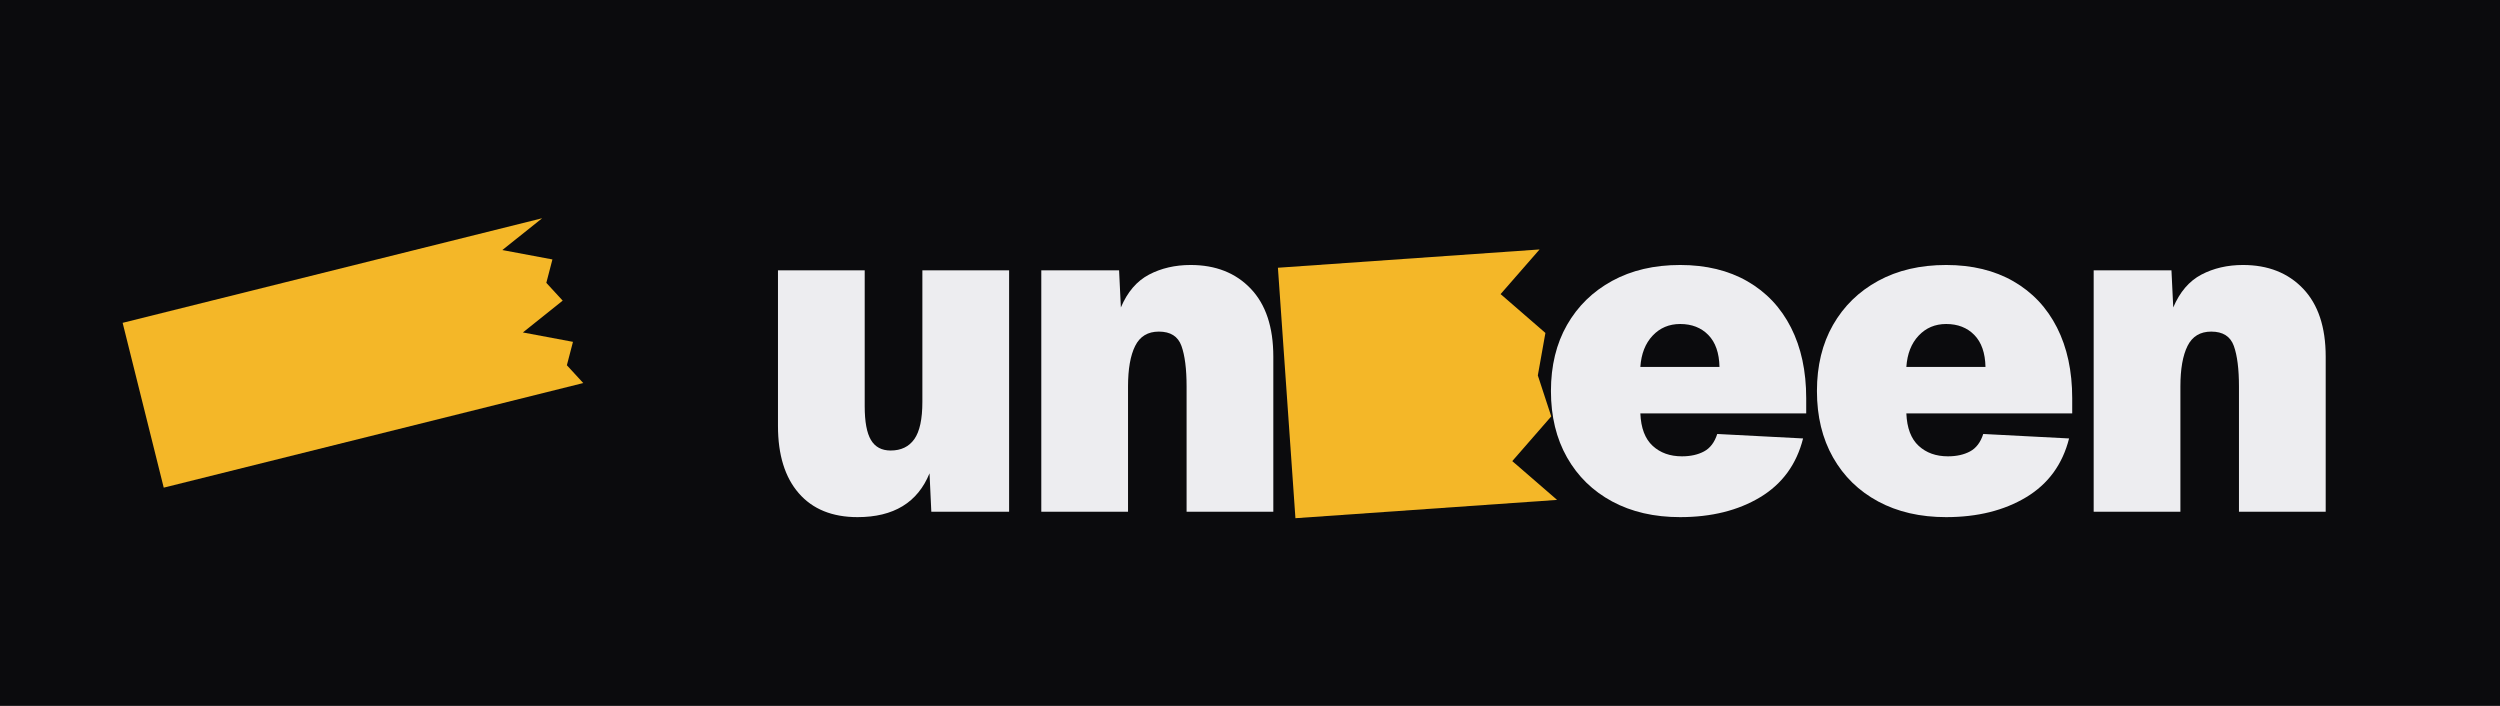
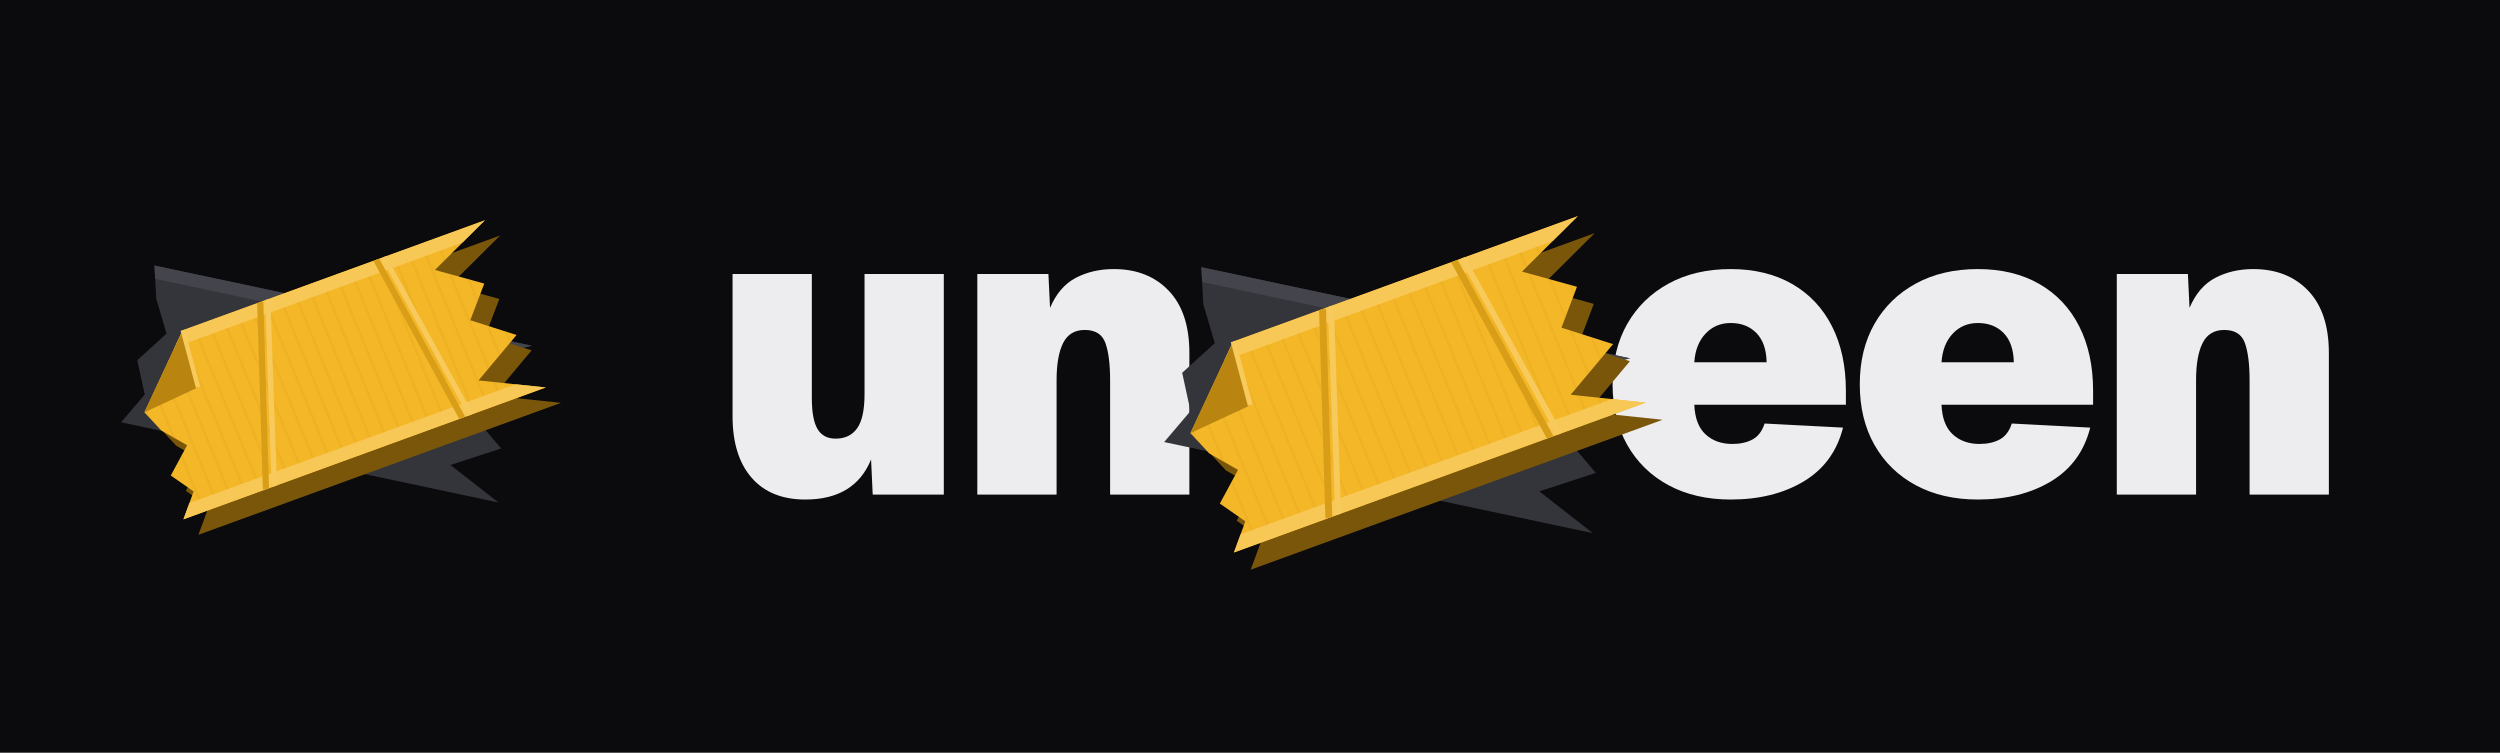
- <svg xmlns="http://www.w3.org/2000/svg" viewBox="0 0 425 120" width="425" height="120" role="img" aria-label="unzeen">
-   <rect width="425" height="120" fill="#0B0B0D" />
-   <g transform="translate(18 18) scale(1.3125)">
-     <defs>
-       <mask id="tLdd" maskUnits="userSpaceOnUse" x="-20" y="-20" width="104" height="104">
-         <rect x="-20" y="-20" width="104" height="104" fill="#fff" />
-       </mask>
-     </defs>
-     <g transform="rotate(-14 32 32)">
-       <path d="M4.00,21.00 L60.00,21.00 L54.00,23.75 L60.00,26.50 L58.50,29.25 L60.00,32.00 L54.00,34.75 L60.00,37.50 L58.50,40.25 L60.00,43.00 L4.00,43.00Z" fill="#F4B728" mask="url(#tLdd)" />
+ <svg xmlns="http://www.w3.org/2000/svg" viewBox="0 0 465 140" width="465" height="140" role="img" aria-label="unzeen">
+   <rect width="465" height="140" fill="#0B0B0D" />
+   <g transform="translate(18 26) scale(1.38)">
+     <g transform="rotate(12 30.96 32.92)">
+       <path d="M4.96,22.12 L56.96,22.12 L49.18,25.72 L54.24,29.32 L51.13,32.92 L55.79,36.52 L49.57,40.12 L56.96,43.72 L4.96,43.72 L7.29,39.40 L5.35,35.08 L8.46,30.76 L6.13,26.44 L4.96,22.12Z" fill="#34343B" />
+       <clipPath id="tp17">
+         <path d="M4.96,22.12 L56.96,22.12 L49.18,25.72 L54.24,29.32 L51.13,32.92 L55.79,36.52 L49.57,40.12 L56.96,43.72 L4.96,43.72 L7.29,39.40 L5.35,35.08 L8.46,30.76 L6.13,26.44 L4.96,22.12Z" />
+       </clipPath>
+       <g clip-path="url(#tp17)">
+         <rect x="4.96" y="22.12" width="52.0" height="1.73" fill="#44444C" />
+         <path d="M26.80,22.12 L32.20,43.72" stroke="#232328" stroke-width="1.94" fill="none" />
+         <path d="M28.53,22.12 L33.93,43.72" stroke="#44444C" stroke-width="0.86" fill="none" />
+       </g>
+     </g>
+     <g transform="rotate(-20 32.0 31.0)">
+       <path d="M14.64,19.00 L58.00,19.00 L49.36,23.00 L54.98,27.00 L51.52,31.00 L56.70,35.00 L49.79,39.00 L58.00,43.00 L6.00,43.00 L8.59,39.93 L6.43,36.86 L9.89,33.78 L7.30,30.71 L6.00,27.64Z" fill="#7A560A" transform="translate(1.20 2.64)" />
+       <path d="M14.64,19.00 L58.00,19.00 L49.36,23.00 L54.98,27.00 L51.52,31.00 L56.70,35.00 L49.79,39.00 L58.00,43.00 L6.00,43.00 L8.59,39.93 L6.43,36.86 L9.89,33.78 L7.30,30.71 L6.00,27.64Z" fill="#F4B728" />
+       <clipPath id="tp18">
+         <path d="M14.64,19.00 L58.00,19.00 L49.36,23.00 L54.98,27.00 L51.52,31.00 L56.70,35.00 L49.79,39.00 L58.00,43.00 L6.00,43.00 L8.59,39.93 L6.43,36.86 L9.89,33.78 L7.30,30.71 L6.00,27.64Z" />
+       </clipPath>
+       <g clip-path="url(#tp18)">
+         <path d="M6.00,19 l0.96,24M8.04,19 l0.96,24M10.08,19 l0.96,24M12.12,19 l0.96,24M14.16,19 l0.96,24M16.20,19 l0.96,24M18.24,19 l0.96,24M20.28,19 l0.96,24M22.32,19 l0.96,24M24.36,19 l0.96,24M26.40,19 l0.96,24M28.44,19 l0.96,24M30.48,19 l0.96,24M32.52,19 l0.96,24M34.56,19 l0.96,24M36.60,19 l0.96,24M38.64,19 l0.96,24M40.68,19 l0.96,24M42.72,19 l0.96,24M44.76,19 l0.96,24M46.80,19 l0.96,24M48.84,19 l0.96,24M50.88,19 l0.96,24M52.92,19 l0.96,24M54.96,19 l0.96,24M57.00,19 l0.96,24" stroke="#D99E17" stroke-width="0.35" opacity=".22" fill="none" />
+         <rect x="6" y="19" width="52" height="1.80" fill="#F8CA5C" opacity=".9" />
+         <rect x="6" y="41.20" width="52" height="1.80" fill="#F8CA5C" opacity=".9" />
+         <path d="M25.76,19 L17.84,43" stroke="#D99E17" stroke-width="0.84" fill="none" />
+         <path d="M26.84,19 L19.04,43" stroke="#F8CA5C" stroke-width="0.72" fill="none" />
+         <path d="M42.40,19 L46.00,43" stroke="#D99E17" stroke-width="0.84" fill="none" />
+         <path d="M43.48,19 L47.20,43" stroke="#F8CA5C" stroke-width="0.72" fill="none" />
+       </g>
+       <path d="M14.64,19 L6.00,27.64 L13.95,26.95Z" fill="#B98410" />
+       <path d="M14.64,19 L13.95,26.95" stroke="#F8CA5C" stroke-width="0.60" />
    </g>
  </g>
-   <g transform="translate(128 87) scale(0.076)" fill="#EDEDF0">
-     <path d="M234.0 12Q149.0 12 102.5 -41.5Q56.0 -95 56.0 -192V-540H250.0V-236Q250.0 -184 264.0 -160.5Q278.0 -137 308.0 -137Q343.0 -137 361.0 -162.5Q379.0 -188 379.0 -246V-540H573.0V0H399.0L395.0 -86Q355.0 12 234.0 12Z" />
-     <path d="M645.0 0V-540H819.0L823.0 -457Q845.0 -509 886.0 -530.5Q927.0 -552 979.0 -552Q1063.0 -552 1113.5 -499.0Q1164.0 -446 1164.0 -347V0H970.0V-280Q970.0 -339 958.5 -371.0Q947.0 -403 908.0 -403Q871.0 -403 855.0 -371.0Q839.0 -339 839.0 -280V0Z" />
-     <path d="M2074.0 12Q1987.0 12 1922.0 -23.0Q1857.0 -58 1821.0 -121.5Q1785.0 -185 1785.0 -270Q1785.0 -355 1821.0 -418.0Q1857.0 -481 1922.0 -516.5Q1987.0 -552 2074.0 -552Q2161.0 -552 2224.5 -515.5Q2288.0 -479 2322.0 -412.0Q2356.0 -345 2356.0 -254V-220H1985.0Q1987.0 -171 2012.5 -147.5Q2038.0 -124 2078.0 -124Q2107.0 -124 2127.5 -135.0Q2148.0 -146 2157.0 -174L2349.0 -164Q2327.0 -77 2253.0 -32.5Q2179.0 12 2074.0 12ZM1985.0 -324H2162.0Q2161.0 -371 2137.0 -395.5Q2113.0 -420 2074.0 -420Q2037.0 -420 2012.5 -394.0Q1988.0 -368 1985.0 -324Z" />
-     <path d="M2669.0 12Q2582.0 12 2517.0 -23.0Q2452.0 -58 2416.0 -121.5Q2380.0 -185 2380.0 -270Q2380.0 -355 2416.0 -418.0Q2452.0 -481 2517.0 -516.5Q2582.0 -552 2669.0 -552Q2756.0 -552 2819.5 -515.5Q2883.0 -479 2917.0 -412.0Q2951.0 -345 2951.0 -254V-220H2580.0Q2582.0 -171 2607.5 -147.5Q2633.0 -124 2673.0 -124Q2702.0 -124 2722.5 -135.0Q2743.0 -146 2752.0 -174L2944.0 -164Q2922.0 -77 2848.0 -32.5Q2774.0 12 2669.0 12ZM2580.0 -324H2757.0Q2756.0 -371 2732.0 -395.5Q2708.0 -420 2669.0 -420Q2632.0 -420 2607.5 -394.0Q2583.0 -368 2580.0 -324Z" />
-     <path d="M2999.0 0V-540H3173.0L3177.0 -457Q3199.0 -509 3240.0 -530.5Q3281.0 -552 3333.0 -552Q3417.0 -552 3467.5 -499.0Q3518.0 -446 3518.0 -347V0H3324.0V-280Q3324.0 -339 3312.5 -371.0Q3301.0 -403 3262.0 -403Q3225.0 -403 3209.0 -371.0Q3193.0 -339 3193.0 -280V0Z" />
-   </g>
-   <g transform="rotate(-4 240.974 65.2488)">
-     <path d="M218.68,43.91 L263.27,43.91 L256.13,51.02 L263.27,58.14 L261.48,65.25 L263.27,72.36 L256.13,79.48 L263.27,86.59 L218.68,86.59Z" fill="#F4B728" />
+   <g transform="translate(122 8)">
+     <g transform="translate(10 84) scale(0.076)" fill="#EDEDF0">
+       <path d="M234.0 12Q149.0 12 102.5 -41.5Q56.0 -95 56.0 -192V-540H250.0V-236Q250.0 -184 264.0 -160.5Q278.0 -137 308.0 -137Q343.0 -137 361.0 -162.5Q379.0 -188 379.0 -246V-540H573.0V0H399.0L395.0 -86Q355.0 12 234.0 12Z" />
+       <path d="M655.0 0V-540H829.0L833.0 -457Q855.0 -509 896.0 -530.5Q937.0 -552 989.0 -552Q1073.0 -552 1123.5 -499.0Q1174.0 -446 1174.0 -347V0H980.0V-280Q980.0 -339 968.5 -371.0Q957.0 -403 918.0 -403Q881.0 -403 865.0 -371.0Q849.0 -339 849.0 -280V0Z" />
+     </g>
+     <g transform="translate(40 84) scale(0.076)" fill="#EDEDF0">
+       <path d="M2104.0 12Q2017.0 12 1952.0 -23.0Q1887.0 -58 1851.0 -121.5Q1815.0 -185 1815.0 -270Q1815.0 -355 1851.0 -418.0Q1887.0 -481 1952.0 -516.5Q2017.0 -552 2104.0 -552Q2191.0 -552 2254.5 -515.5Q2318.0 -479 2352.0 -412.0Q2386.0 -345 2386.0 -254V-220H2015.0Q2017.0 -171 2042.5 -147.5Q2068.0 -124 2108.0 -124Q2137.0 -124 2157.5 -135.0Q2178.0 -146 2187.0 -174L2379.0 -164Q2357.0 -77 2283.0 -32.5Q2209.0 12 2104.0 12ZM2015.0 -324H2192.0Q2191.0 -371 2167.0 -395.5Q2143.0 -420 2104.0 -420Q2067.0 -420 2042.5 -394.0Q2018.0 -368 2015.0 -324Z" />
+       <path d="M2709.0 12Q2622.0 12 2557.0 -23.0Q2492.0 -58 2456.0 -121.5Q2420.0 -185 2420.0 -270Q2420.0 -355 2456.0 -418.0Q2492.0 -481 2557.0 -516.5Q2622.0 -552 2709.0 -552Q2796.0 -552 2859.5 -515.5Q2923.0 -479 2957.0 -412.0Q2991.0 -345 2991.0 -254V-220H2620.0Q2622.0 -171 2647.5 -147.5Q2673.0 -124 2713.0 -124Q2742.0 -124 2762.5 -135.0Q2783.0 -146 2792.0 -174L2984.0 -164Q2962.0 -77 2888.0 -32.5Q2814.0 12 2709.0 12ZM2620.0 -324H2797.0Q2796.0 -371 2772.0 -395.5Q2748.0 -420 2709.0 -420Q2672.0 -420 2647.5 -394.0Q2623.0 -368 2620.0 -324Z" />
+       <path d="M3049.0 0V-540H3223.0L3227.0 -457Q3249.0 -509 3290.0 -530.5Q3331.0 -552 3383.0 -552Q3467.0 -552 3517.5 -499.0Q3568.0 -446 3568.0 -347V0H3374.0V-280Q3374.0 -339 3362.5 -371.0Q3351.0 -403 3312.0 -403Q3275.0 -403 3259.0 -371.0Q3243.0 -339 3243.0 -280V0Z" />
+     </g>
+     <g transform="rotate(12 137.8634 66.43488)">
+       <path d="M97.10,49.81 L178.63,49.81 L166.66,55.35 L174.44,60.89 L169.65,66.43 L176.83,71.98 L167.26,77.52 L178.63,83.06 L97.10,83.06 L100.69,76.41 L97.70,69.76 L102.48,63.11 L98.89,56.46 L97.10,49.81Z" fill="#34343B" />
+       <clipPath id="tp15">
+         <path d="M97.10,49.81 L178.63,49.81 L166.66,55.35 L174.44,60.89 L169.65,66.43 L176.83,71.98 L167.26,77.52 L178.63,83.06 L97.10,83.06 L100.69,76.41 L97.70,69.76 L102.48,63.11 L98.89,56.46 L97.10,49.81Z" />
+       </clipPath>
+       <g clip-path="url(#tp15)">
+         <rect x="97.099" y="49.814" width="81.529" height="2.66" fill="#44444C" />
+         <path d="M131.34,49.814 L139.65,83.056" stroke="#232328" stroke-width="2.99" fill="none" />
+         <path d="M134.00,49.814 L142.31,83.056" stroke="#44444C" stroke-width="1.33" fill="none" />
+       </g>
+     </g>
+     <g transform="rotate(-20 139.494 63.48)">
+       <path d="M112.03,45.01 L180.26,45.01 L166.96,51.17 L175.60,57.32 L170.29,63.48 L178.26,69.64 L167.63,75.79 L180.26,81.95 L98.73,81.95 L102.72,77.22 L99.39,72.49 L104.71,67.76 L100.72,63.04 L98.73,58.31Z" fill="#7A560A" transform="translate(1.85 4.06)" />
+       <path d="M112.03,45.01 L180.26,45.01 L166.96,51.17 L175.60,57.32 L170.29,63.48 L178.26,69.64 L167.63,75.79 L180.26,81.95 L98.73,81.95 L102.72,77.22 L99.39,72.49 L104.71,67.76 L100.72,63.04 L98.73,58.31Z" fill="#F4B728" />
+       <clipPath id="tp16">
+         <path d="M112.03,45.01 L180.26,45.01 L166.96,51.17 L175.60,57.32 L170.29,63.48 L178.26,69.64 L167.63,75.79 L180.26,81.95 L98.73,81.95 L102.72,77.22 L99.39,72.49 L104.71,67.76 L100.72,63.04 L98.73,58.31Z" />
+       </clipPath>
+       <g clip-path="url(#tp16)">
+         <path d="M98.73,45.012 l1.48,36.936M101.87,45.012 l1.48,36.936M105.01,45.012 l1.48,36.936M108.15,45.012 l1.48,36.936M111.29,45.012 l1.48,36.936M114.43,45.012 l1.48,36.936M117.57,45.012 l1.48,36.936M120.71,45.012 l1.48,36.936M123.85,45.012 l1.48,36.936M126.99,45.012 l1.48,36.936M130.13,45.012 l1.48,36.936M133.26,45.012 l1.48,36.936M136.40,45.012 l1.48,36.936M139.54,45.012 l1.48,36.936M142.68,45.012 l1.48,36.936M145.82,45.012 l1.48,36.936M148.96,45.012 l1.48,36.936M152.10,45.012 l1.48,36.936M155.24,45.012 l1.48,36.936M158.38,45.012 l1.48,36.936M161.52,45.012 l1.48,36.936M164.66,45.012 l1.48,36.936M167.80,45.012 l1.48,36.936M170.94,45.012 l1.48,36.936M174.08,45.012 l1.48,36.936M177.22,45.012 l1.48,36.936" stroke="#D99E17" stroke-width="0.44" opacity=".22" fill="none" />
+         <rect x="98.73" y="45.012" width="81.529" height="2.77" fill="#F8CA5C" opacity=".9" />
+         <rect x="98.73" y="79.18" width="81.529" height="2.77" fill="#F8CA5C" opacity=".9" />
+         <path d="M129.71,45.012 L117.52,81.948" stroke="#D99E17" stroke-width="1.29" fill="none" />
+         <path d="M131.37,45.012 L119.37,81.948" stroke="#F8CA5C" stroke-width="1.11" fill="none" />
+         <path d="M155.80,45.012 L161.34,81.948" stroke="#D99E17" stroke-width="1.29" fill="none" />
+         <path d="M157.46,45.012 L163.19,81.948" stroke="#F8CA5C" stroke-width="1.11" fill="none" />
+       </g>
+       <path d="M112.03,45.012 L98.73,58.31 L110.96,57.25Z" fill="#B98410" />
+       <path d="M112.03,45.012 L110.96,57.25" stroke="#F8CA5C" stroke-width="0.92" />
+     </g>
  </g>
</svg>
